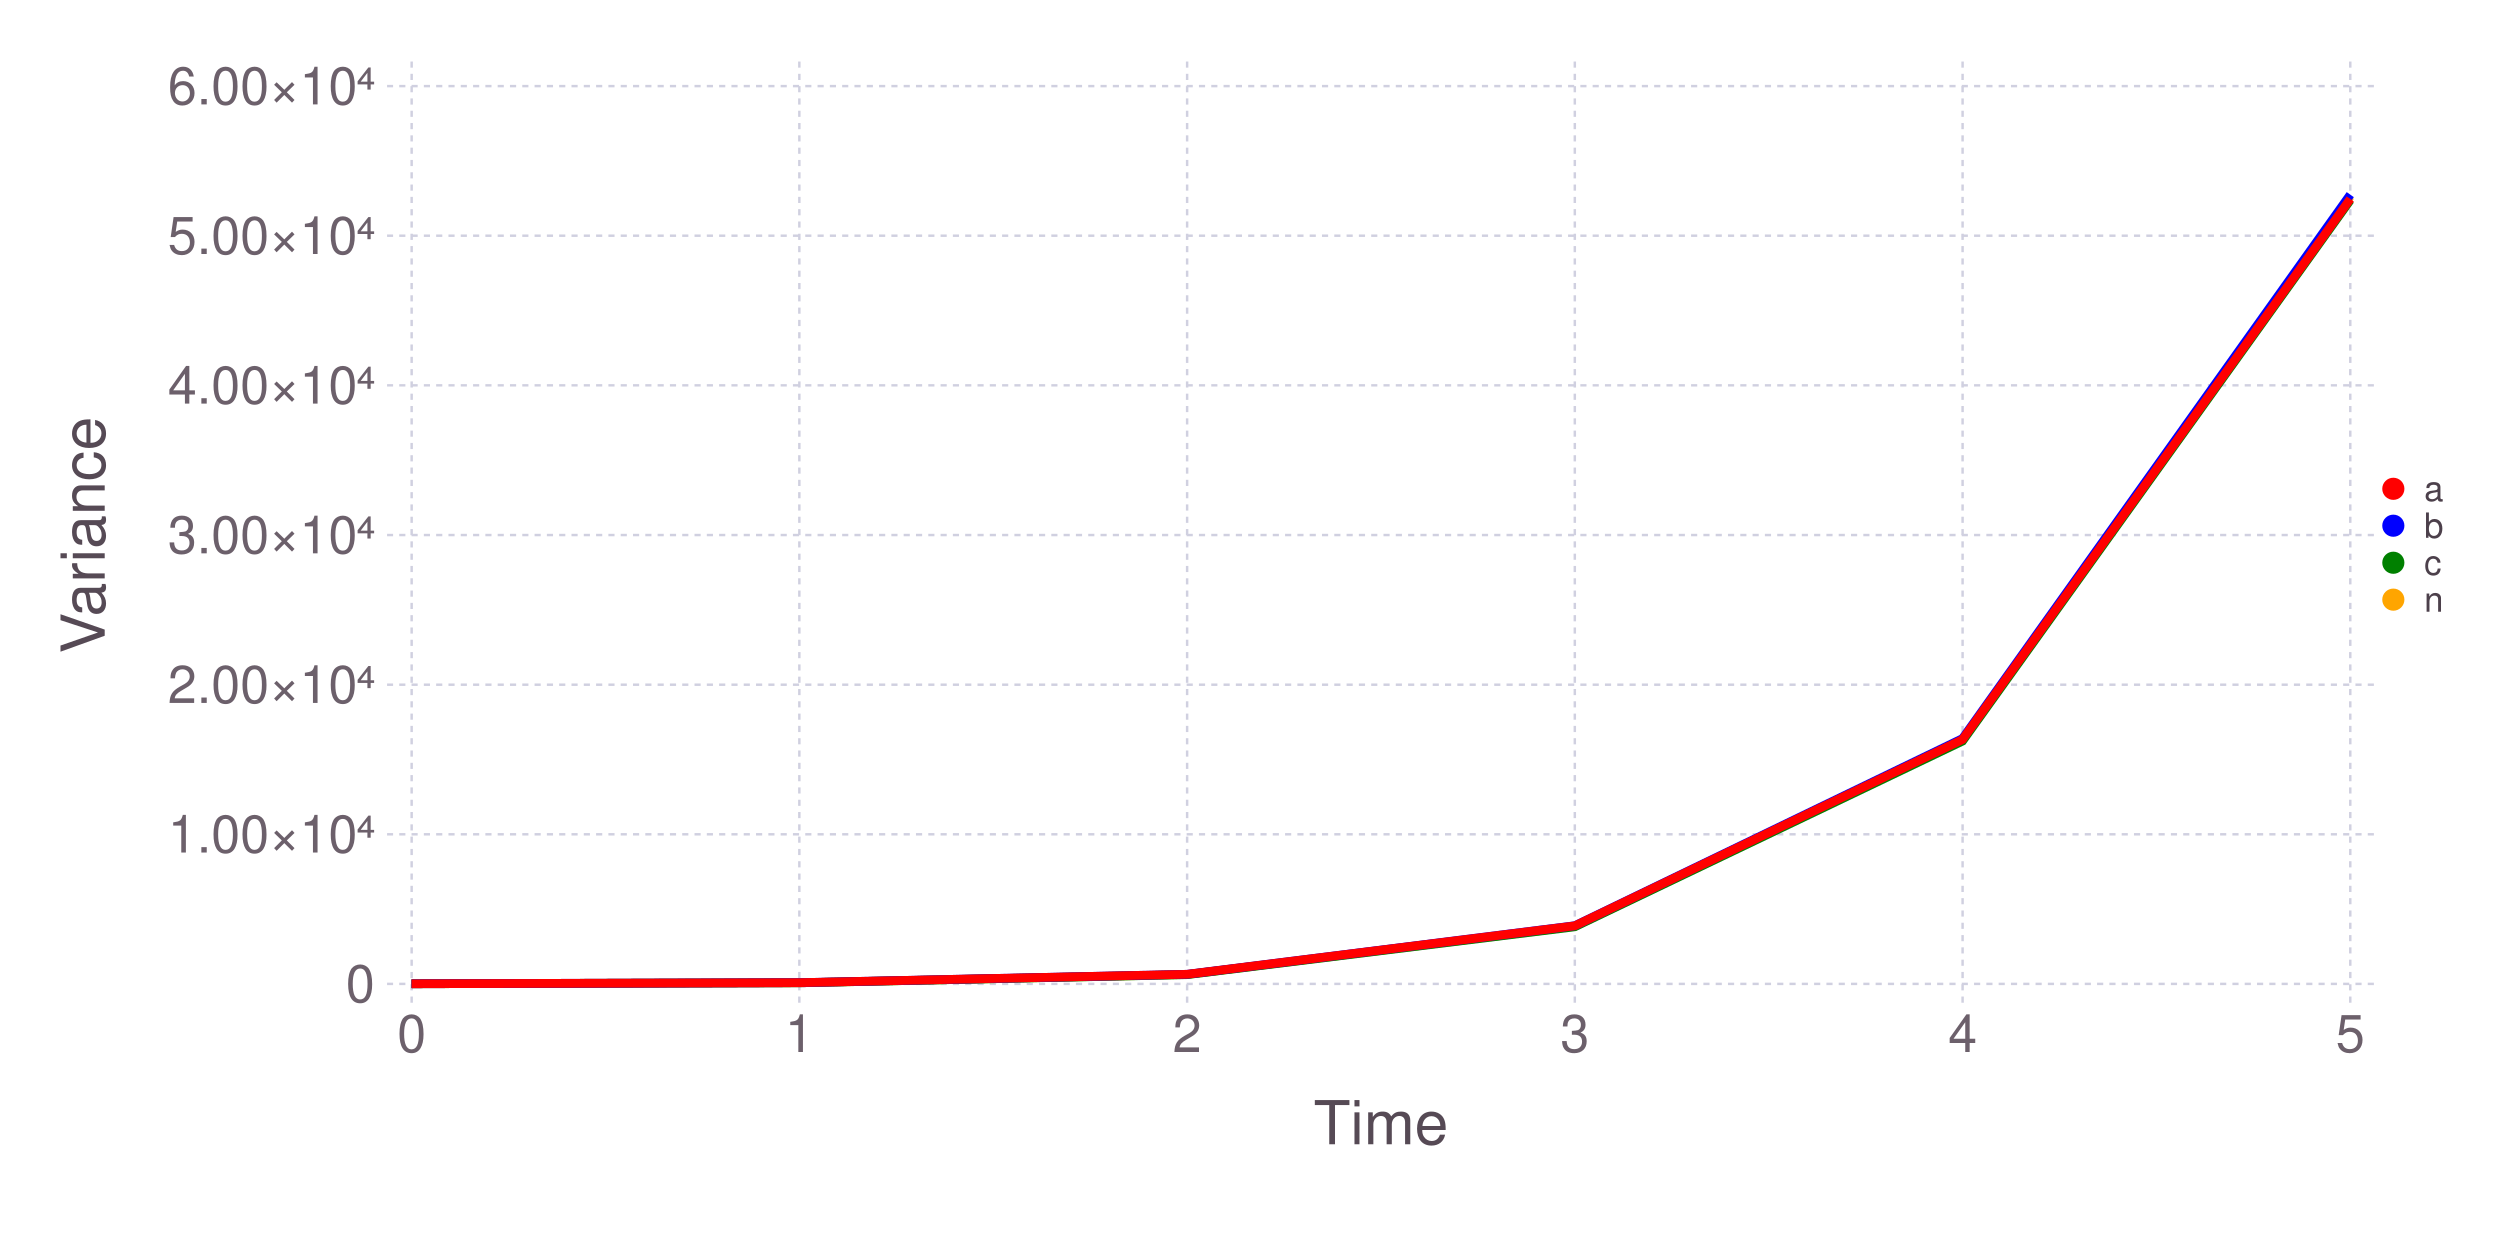
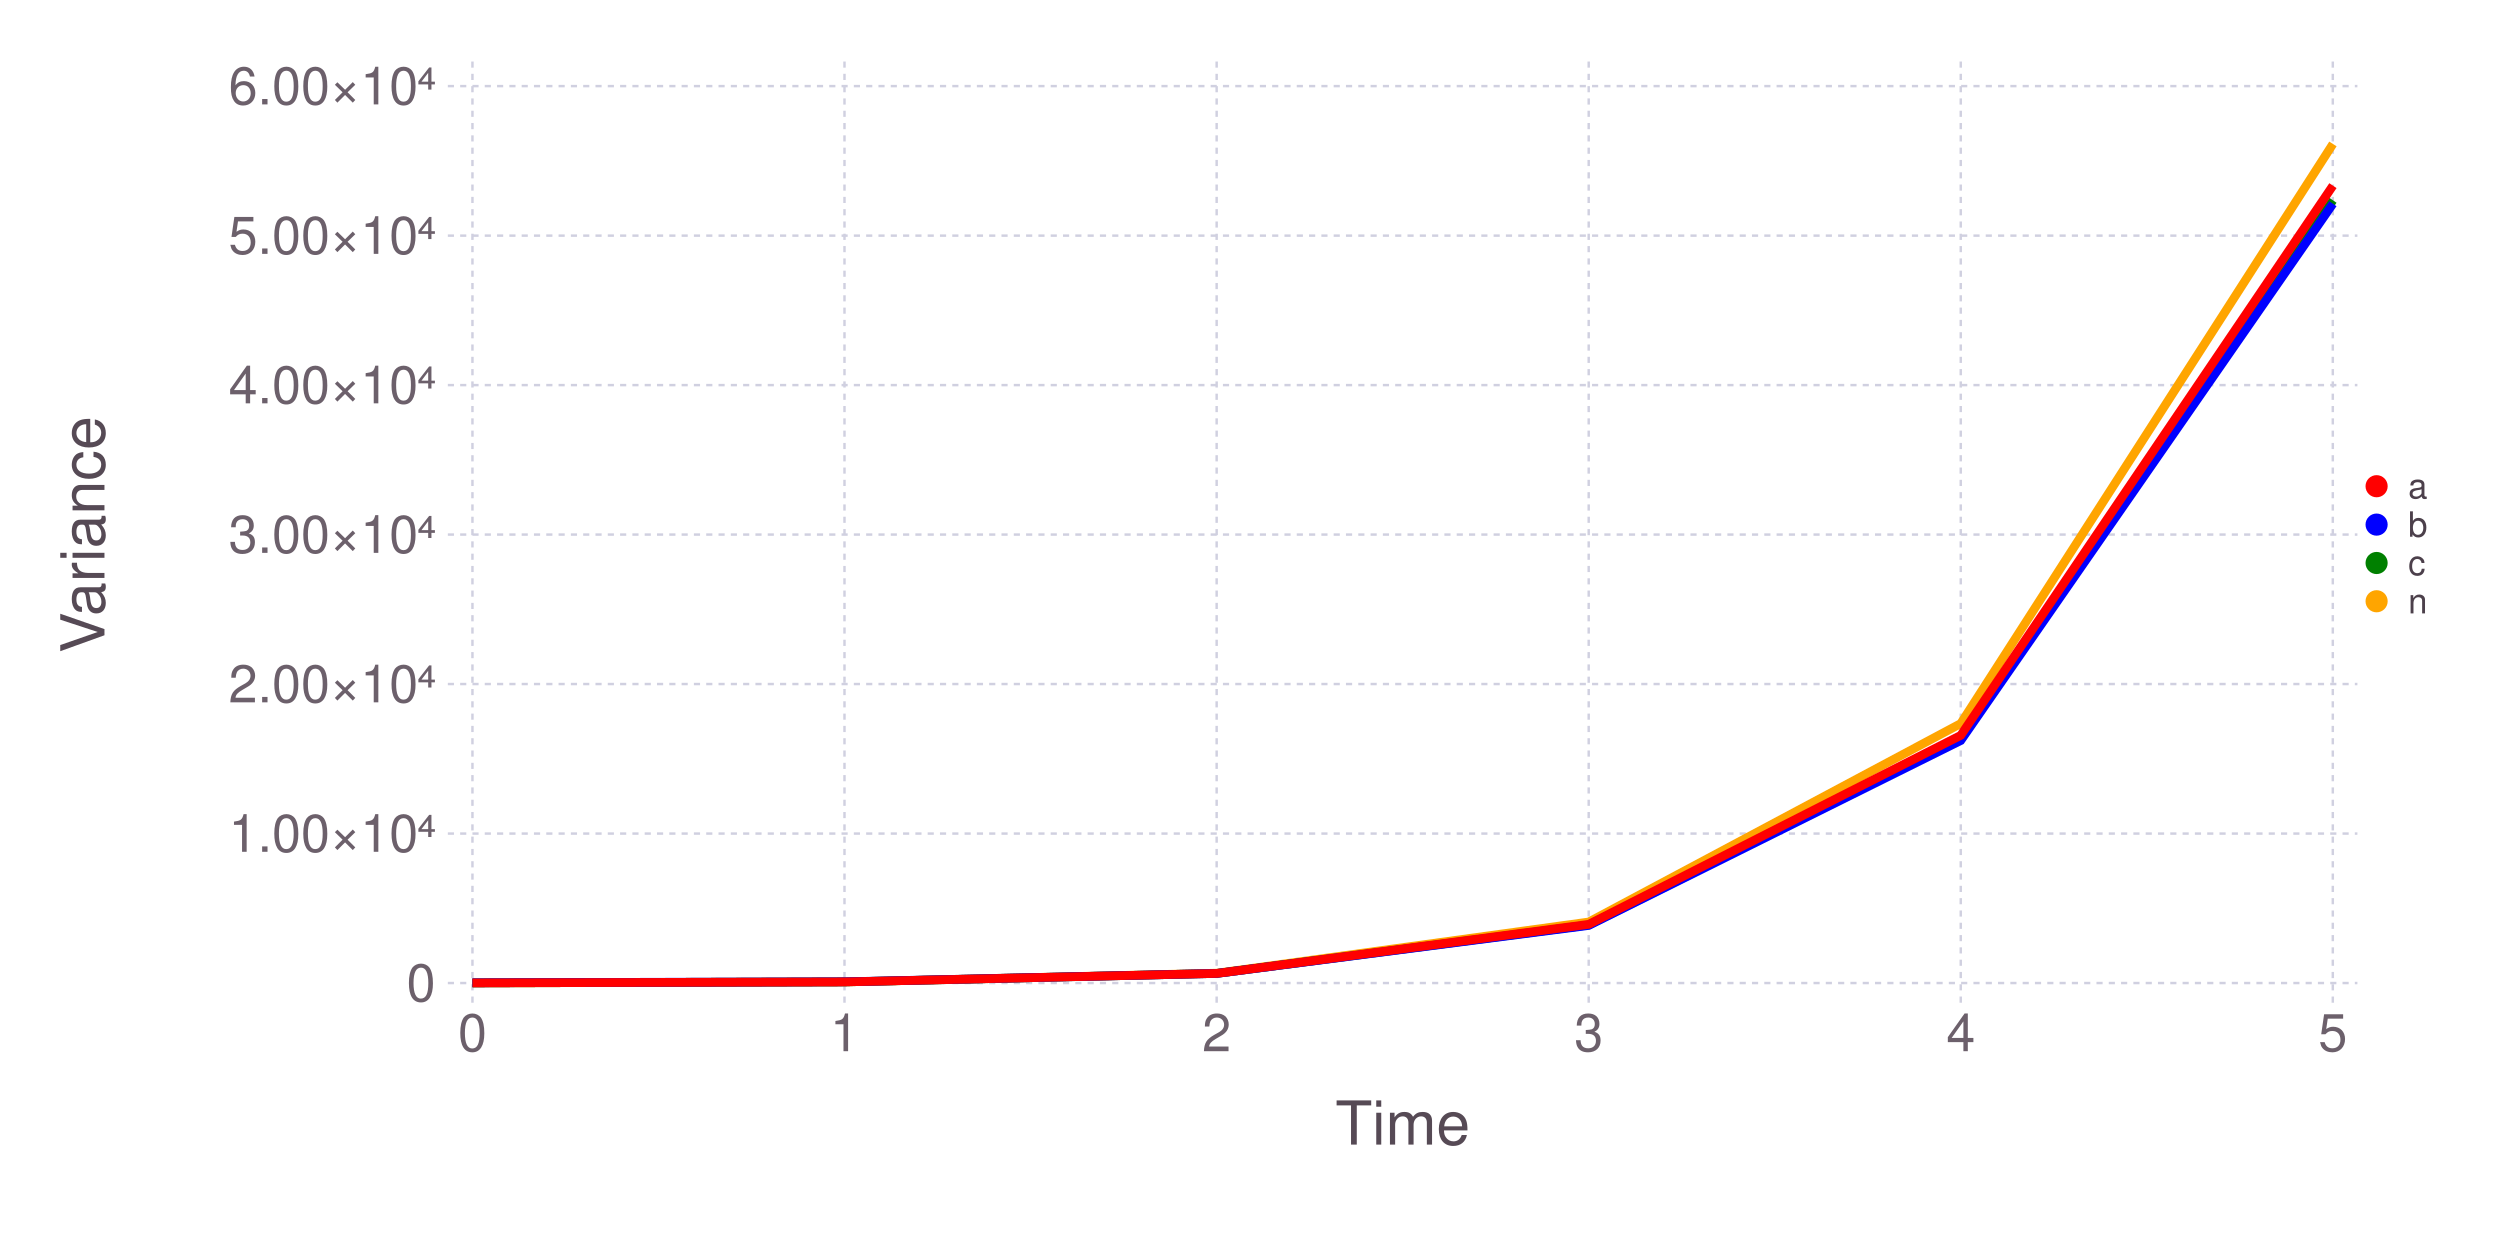
<svg xmlns="http://www.w3.org/2000/svg" version="1.2" width="203.2mm" height="101.6mm" viewBox="0 0 203.2 101.6" stroke="none" fill="#000000" stroke-width="0.3" font-size="3.88">
  <defs>
    <marker id="arrow" markerWidth="15" markerHeight="7" refX="5" refY="3.5" orient="auto" markerUnits="strokeWidth">
      <path d="M0,0 L15,3.5 L0,7 z" stroke="context-stroke" fill="context-stroke" />
    </marker>
  </defs>
-   <g class="plotroot xscalable yscalable" id="img-dc3541ad-1">
-     <g font-size="4.94" font-family="'PT Sans','Helvetica Neue','Helvetica',sans-serif" fill="#564A55" stroke="#000000" stroke-opacity="0.000" id="img-dc3541ad-2">
-       <g transform="translate(112.24,90.04)">
+   <g class="plotroot xscalable yscalable" id="img-07d7dbb3-1">
+     <g font-size="4.94" font-family="'PT Sans','Helvetica Neue','Helvetica',sans-serif" fill="#564A55" stroke="#000000" stroke-opacity="0.000" id="img-07d7dbb3-2">
+       <g transform="translate(114.01,90.07)">
        <g class="primitive">
          <text text-anchor="middle" dy="0.6em">Time</text>
        </g>
      </g>
    </g>
-     <g class="guide xlabels" font-size="4.23" font-family="'PT Sans Caption','Helvetica Neue','Helvetica',sans-serif" fill="#6C606B" id="img-dc3541ad-3">
-       <g transform="translate(33.46,82.97)">
+     <g class="guide xlabels" font-size="4.23" font-family="'PT Sans Caption','Helvetica Neue','Helvetica',sans-serif" fill="#6C606B" id="img-07d7dbb3-3">
+       <g transform="translate(38.4,82.9)">
        <g class="primitive">
          <text text-anchor="middle" dy="0.6em">0</text>
        </g>
      </g>
-       <g transform="translate(64.97,82.97)">
+       <g transform="translate(68.64,82.9)">
        <g class="primitive">
          <text text-anchor="middle" dy="0.6em">1</text>
        </g>
      </g>
-       <g transform="translate(96.49,82.97)">
+       <g transform="translate(98.89,82.9)">
        <g class="primitive">
          <text text-anchor="middle" dy="0.6em">2</text>
        </g>
      </g>
-       <g transform="translate(128,82.97)">
+       <g transform="translate(129.13,82.9)">
        <g class="primitive">
          <text text-anchor="middle" dy="0.6em">3</text>
        </g>
      </g>
-       <g transform="translate(159.52,82.97)">
+       <g transform="translate(159.37,82.9)">
        <g class="primitive">
          <text text-anchor="middle" dy="0.6em">4</text>
        </g>
      </g>
-       <g transform="translate(191.03,82.97)">
+       <g transform="translate(189.61,82.9)">
        <g class="primitive">
          <text text-anchor="middle" dy="0.6em">5</text>
        </g>
      </g>
    </g>
-     <g class="guide colorkey" id="img-dc3541ad-4">
-       <g fill="#4C404B" font-size="2.82" font-family="'PT Sans','Helvetica Neue','Helvetica',sans-serif" id="img-dc3541ad-5">
-         <g transform="translate(197.03,39.73)" id="img-dc3541ad-6">
+     <g class="guide colorkey" id="img-07d7dbb3-4">
+       <g fill="#4C404B" font-size="2.82" font-family="'PT Sans','Helvetica Neue','Helvetica',sans-serif" id="img-07d7dbb3-5">
+         <g transform="translate(195.73,39.52)" id="img-07d7dbb3-6">
          <g class="primitive">
            <text dy="0.35em">a</text>
          </g>
        </g>
-         <g transform="translate(197.03,42.73)" id="img-dc3541ad-7">
+         <g transform="translate(195.73,42.64)" id="img-07d7dbb3-7">
          <g class="primitive">
            <text dy="0.35em">b</text>
          </g>
        </g>
-         <g transform="translate(197.03,45.74)" id="img-dc3541ad-8">
+         <g transform="translate(195.73,45.76)" id="img-07d7dbb3-8">
          <g class="primitive">
            <text dy="0.35em">c</text>
          </g>
        </g>
-         <g transform="translate(197.03,48.74)" id="img-dc3541ad-9">
+         <g transform="translate(195.73,48.87)" id="img-07d7dbb3-9">
          <g class="primitive">
            <text dy="0.35em">n</text>
          </g>
        </g>
      </g>
-       <g stroke-width="0" id="img-dc3541ad-10">
-         <g stroke="#000000" stroke-opacity="0.000" fill-opacity="1" fill="#FFA500" id="img-dc3541ad-11">
-           <g transform="translate(194.53,48.74)" id="img-dc3541ad-12">
-             <circle cx="0" cy="0" r="0.9" class="primitive" />
-           </g>
-         </g>
-         <g stroke="#000000" stroke-opacity="0.000" fill-opacity="1" fill="#008000" id="img-dc3541ad-13">
-           <g transform="translate(194.53,45.74)" id="img-dc3541ad-14">
-             <circle cx="0" cy="0" r="0.9" class="primitive" />
-           </g>
-         </g>
-         <g stroke="#000000" stroke-opacity="0.000" fill-opacity="1" fill="#0000FF" id="img-dc3541ad-15">
-           <g transform="translate(194.53,42.73)" id="img-dc3541ad-16">
-             <circle cx="0" cy="0" r="0.9" class="primitive" />
-           </g>
-         </g>
-         <g stroke="#000000" stroke-opacity="0.000" fill-opacity="1" fill="#FF0000" id="img-dc3541ad-17">
-           <g transform="translate(194.53,39.73)" id="img-dc3541ad-18">
-             <circle cx="0" cy="0" r="0.9" class="primitive" />
-           </g>
-         </g>
-       </g>
-       <g fill="#362A35" font-size="3.88" font-family="'PT Sans','Helvetica Neue','Helvetica',sans-serif" stroke="#000000" stroke-opacity="0.000" id="img-dc3541ad-19">
-         <g transform="translate(194.03,36.73)" id="img-dc3541ad-20">
+       <g stroke-width="0" id="img-07d7dbb3-10">
+         <g stroke="#000000" stroke-opacity="0.000" fill-opacity="1" fill="#FFA500" id="img-07d7dbb3-11">
+           <g transform="translate(193.17,48.87)" id="img-07d7dbb3-12">
+             <circle cx="0" cy="0" r="0.9" class="primitive" />
+           </g>
+         </g>
+         <g stroke="#000000" stroke-opacity="0.000" fill-opacity="1" fill="#008000" id="img-07d7dbb3-13">
+           <g transform="translate(193.17,45.76)" id="img-07d7dbb3-14">
+             <circle cx="0" cy="0" r="0.9" class="primitive" />
+           </g>
+         </g>
+         <g stroke="#000000" stroke-opacity="0.000" fill-opacity="1" fill="#0000FF" id="img-07d7dbb3-15">
+           <g transform="translate(193.17,42.64)" id="img-07d7dbb3-16">
+             <circle cx="0" cy="0" r="0.9" class="primitive" />
+           </g>
+         </g>
+         <g stroke="#000000" stroke-opacity="0.000" fill-opacity="1" fill="#FF0000" id="img-07d7dbb3-17">
+           <g transform="translate(193.17,39.52)" id="img-07d7dbb3-18">
+             <circle cx="0" cy="0" r="0.9" class="primitive" />
+           </g>
+         </g>
+       </g>
+       <g fill="#362A35" font-size="3.88" font-family="'PT Sans','Helvetica Neue','Helvetica',sans-serif" stroke="#000000" stroke-opacity="0.000" id="img-07d7dbb3-19">
+         <g transform="translate(192.61,36.47)" id="img-07d7dbb3-20">
          <g class="primitive">
            <text dy="-0em" />
          </g>
        </g>
      </g>
    </g>
-     <g clip-path="url(#img-dc3541ad-21)">
-       <g id="img-dc3541ad-22">
-         <g pointer-events="visible" stroke-width="0.3" fill="#000000" fill-opacity="0.000" stroke="#000000" stroke-opacity="0.000" class="guide background" id="img-dc3541ad-23">
-           <g transform="translate(112.24,43.49)" id="img-dc3541ad-24">
-             <path d="M-80.79,-38.49 L80.79,-38.49 80.79,38.49 -80.79,38.49  z" class="primitive" />
-           </g>
-         </g>
-         <g class="guide ygridlines xfixed" stroke-dasharray="0.5,0.5" stroke-width="0.2" stroke="#D0D0E0" id="img-dc3541ad-25">
-           <g transform="translate(112.24,79.97)" id="img-dc3541ad-26">
-             <path fill="none" d="M-80.79,0 L80.79,0 " class="primitive" />
-           </g>
-           <g transform="translate(112.24,67.81)" id="img-dc3541ad-27">
-             <path fill="none" d="M-80.79,0 L80.79,0 " class="primitive" />
-           </g>
-           <g transform="translate(112.24,55.65)" id="img-dc3541ad-28">
-             <path fill="none" d="M-80.79,0 L80.79,0 " class="primitive" />
-           </g>
-           <g transform="translate(112.24,43.49)" id="img-dc3541ad-29">
-             <path fill="none" d="M-80.79,0 L80.79,0 " class="primitive" />
-           </g>
-           <g transform="translate(112.24,31.32)" id="img-dc3541ad-30">
-             <path fill="none" d="M-80.79,0 L80.79,0 " class="primitive" />
-           </g>
-           <g transform="translate(112.24,19.16)" id="img-dc3541ad-31">
-             <path fill="none" d="M-80.79,0 L80.79,0 " class="primitive" />
-           </g>
-           <g transform="translate(112.24,7)" id="img-dc3541ad-32">
-             <path fill="none" d="M-80.79,0 L80.79,0 " class="primitive" />
-           </g>
-         </g>
-         <g class="guide xgridlines yfixed" stroke-dasharray="0.5,0.5" stroke-width="0.2" stroke="#D0D0E0" id="img-dc3541ad-33">
-           <g transform="translate(33.46,43.49)" id="img-dc3541ad-34">
-             <path fill="none" d="M0,-38.49 L0,38.49 " class="primitive" />
-           </g>
-           <g transform="translate(64.97,43.49)" id="img-dc3541ad-35">
-             <path fill="none" d="M0,-38.49 L0,38.49 " class="primitive" />
-           </g>
-           <g transform="translate(96.49,43.49)" id="img-dc3541ad-36">
-             <path fill="none" d="M0,-38.49 L0,38.49 " class="primitive" />
-           </g>
-           <g transform="translate(128,43.49)" id="img-dc3541ad-37">
-             <path fill="none" d="M0,-38.49 L0,38.49 " class="primitive" />
-           </g>
-           <g transform="translate(159.52,43.49)" id="img-dc3541ad-38">
-             <path fill="none" d="M0,-38.49 L0,38.49 " class="primitive" />
-           </g>
-           <g transform="translate(191.03,43.49)" id="img-dc3541ad-39">
-             <path fill="none" d="M0,-38.49 L0,38.49 " class="primitive" />
-           </g>
-         </g>
-         <g class="plotpanel" id="img-dc3541ad-40">
-           <g stroke-width="0.71" fill="#000000" fill-opacity="0.000" class="geometry" id="img-dc3541ad-41">
-             <g class="color_RGBA{N0f8}(1.0,0.647,0.0,1.0)" stroke-dasharray="none" stroke="#FFA500" id="img-dc3541ad-42">
-               <g transform="translate(112.24,65.07)" id="img-dc3541ad-43">
-                 <path fill="none" d="M-78.79,14.89 L-47.27,14.81 -15.76,14.14 15.76,10.22 47.27,-4.94 78.79,-49.11 " class="primitive" />
-               </g>
-             </g>
-           </g>
-           <g stroke-width="0.71" fill="#000000" fill-opacity="0.000" class="geometry" id="img-dc3541ad-44">
-             <g class="color_RGBA{N0f8}(0.0,0.502,0.0,1.0)" stroke-dasharray="none" stroke="#008000" id="img-dc3541ad-45">
-               <g transform="translate(112.24,65.15)" id="img-dc3541ad-46">
-                 <path fill="none" d="M-78.79,14.81 L-47.27,14.73 -15.76,14.07 15.76,10.18 47.27,-4.91 78.79,-48.88 " class="primitive" />
-               </g>
-             </g>
-           </g>
-           <g stroke-width="0.71" fill="#000000" fill-opacity="0.000" class="geometry" id="img-dc3541ad-47">
-             <g class="color_RGBA{N0f8}(0.0,0.0,1.0,1.0)" stroke-dasharray="none" stroke="#0000FF" id="img-dc3541ad-48">
-               <g transform="translate(112.24,65.02)" id="img-dc3541ad-49">
-                 <path fill="none" d="M-78.79,14.94 L-47.27,14.85 -15.76,14.17 15.76,10.22 47.27,-4.99 78.79,-49.2 " class="primitive" />
-               </g>
-             </g>
-           </g>
-           <g stroke-width="0.71" fill="#000000" fill-opacity="0.000" class="geometry" id="img-dc3541ad-50">
-             <g class="color_RGBA{N0f8}(1.0,0.0,0.0,1.0)" stroke-dasharray="none" stroke="#FF0000" id="img-dc3541ad-51">
-               <g transform="translate(112.24,65.09)" id="img-dc3541ad-52">
-                 <path fill="none" d="M-78.79,14.87 L-47.27,14.78 -15.76,14.1 15.76,10.16 47.27,-4.98 78.79,-48.92 " class="primitive" />
-               </g>
-             </g>
-           </g>
-         </g>
-       </g>
-     </g>
-     <g class="guide ylabels" font-size="4.23" font-family="'PT Sans Caption','Helvetica Neue','Helvetica',sans-serif" fill="#6C606B" id="img-dc3541ad-53">
-       <g transform="translate(30.46,79.97)" id="img-dc3541ad-54">
+     <g clip-path="url(#img-07d7dbb3-21)">
+       <g id="img-07d7dbb3-22">
+         <g pointer-events="visible" stroke-width="0.3" fill="#000000" fill-opacity="0.000" stroke="#000000" stroke-opacity="0.000" class="guide background" id="img-07d7dbb3-23">
+           <g transform="translate(114.01,43.45)" id="img-07d7dbb3-24">
+             <path d="M-77.61,-38.45 L77.61,-38.45 77.61,38.45 -77.61,38.45  z" class="primitive" />
+           </g>
+         </g>
+         <g class="guide ygridlines xfixed" stroke-dasharray="0.5,0.5" stroke-width="0.2" stroke="#D0D0E0" id="img-07d7dbb3-25">
+           <g transform="translate(114.01,79.9)" id="img-07d7dbb3-26">
+             <path fill="none" d="M-77.61,0 L77.61,0 " class="primitive" />
+           </g>
+           <g transform="translate(114.01,67.75)" id="img-07d7dbb3-27">
+             <path fill="none" d="M-77.61,0 L77.61,0 " class="primitive" />
+           </g>
+           <g transform="translate(114.01,55.6)" id="img-07d7dbb3-28">
+             <path fill="none" d="M-77.61,0 L77.61,0 " class="primitive" />
+           </g>
+           <g transform="translate(114.01,43.45)" id="img-07d7dbb3-29">
+             <path fill="none" d="M-77.61,0 L77.61,0 " class="primitive" />
+           </g>
+           <g transform="translate(114.01,31.3)" id="img-07d7dbb3-30">
+             <path fill="none" d="M-77.61,0 L77.61,0 " class="primitive" />
+           </g>
+           <g transform="translate(114.01,19.15)" id="img-07d7dbb3-31">
+             <path fill="none" d="M-77.61,0 L77.61,0 " class="primitive" />
+           </g>
+           <g transform="translate(114.01,7)" id="img-07d7dbb3-32">
+             <path fill="none" d="M-77.61,0 L77.61,0 " class="primitive" />
+           </g>
+         </g>
+         <g class="guide xgridlines yfixed" stroke-dasharray="0.5,0.5" stroke-width="0.2" stroke="#D0D0E0" id="img-07d7dbb3-33">
+           <g transform="translate(38.4,43.45)" id="img-07d7dbb3-34">
+             <path fill="none" d="M0,-38.45 L0,38.45 " class="primitive" />
+           </g>
+           <g transform="translate(68.64,43.45)" id="img-07d7dbb3-35">
+             <path fill="none" d="M0,-38.45 L0,38.45 " class="primitive" />
+           </g>
+           <g transform="translate(98.89,43.45)" id="img-07d7dbb3-36">
+             <path fill="none" d="M0,-38.45 L0,38.45 " class="primitive" />
+           </g>
+           <g transform="translate(129.13,43.45)" id="img-07d7dbb3-37">
+             <path fill="none" d="M0,-38.45 L0,38.45 " class="primitive" />
+           </g>
+           <g transform="translate(159.37,43.45)" id="img-07d7dbb3-38">
+             <path fill="none" d="M0,-38.45 L0,38.45 " class="primitive" />
+           </g>
+           <g transform="translate(189.61,43.45)" id="img-07d7dbb3-39">
+             <path fill="none" d="M0,-38.45 L0,38.45 " class="primitive" />
+           </g>
+         </g>
+         <g class="plotpanel" id="img-07d7dbb3-40">
+           <g stroke-width="0.71" fill="#000000" fill-opacity="0.000" class="geometry" id="img-07d7dbb3-41">
+             <g class="color_RGBA{N0f8}(1.0,0.647,0.0,1.0)" stroke-dasharray="none" stroke="#FFA500" id="img-07d7dbb3-42">
+               <g transform="translate(114.01,64.04)" id="img-07d7dbb3-43">
+                 <path fill="none" d="M-75.61,15.85 L-45.36,15.77 -15.12,15.06 15.12,10.9 45.36,-5.23 75.61,-52.34 " class="primitive" />
+               </g>
+             </g>
+           </g>
+           <g stroke-width="0.71" fill="#000000" fill-opacity="0.000" class="geometry" id="img-07d7dbb3-44">
+             <g class="color_RGBA{N0f8}(0.0,0.502,0.0,1.0)" stroke-dasharray="none" stroke="#008000" id="img-07d7dbb3-45">
+               <g transform="translate(114.01,65.06)" id="img-07d7dbb3-46">
+                 <path fill="none" d="M-75.61,14.83 L-45.36,14.75 -15.12,14.06 15.12,10.12 45.36,-4.98 75.61,-48.78 " class="primitive" />
+               </g>
+             </g>
+           </g>
+           <g stroke-width="0.71" fill="#000000" fill-opacity="0.000" class="geometry" id="img-07d7dbb3-47">
+             <g class="color_RGBA{N0f8}(0.0,0.0,1.0,1.0)" stroke-dasharray="none" stroke="#0000FF" id="img-07d7dbb3-48">
+               <g transform="translate(114.01,65.13)" id="img-07d7dbb3-49">
+                 <path fill="none" d="M-75.61,14.75 L-45.36,14.67 -15.12,13.99 15.12,10.09 45.36,-4.94 75.61,-48.57 " class="primitive" />
+               </g>
+             </g>
+           </g>
+           <g stroke-width="0.71" fill="#000000" fill-opacity="0.000" class="geometry" id="img-07d7dbb3-50">
+             <g class="color_RGBA{N0f8}(1.0,0.0,0.0,1.0)" stroke-dasharray="none" stroke="#FF0000" id="img-07d7dbb3-51">
+               <g transform="translate(114.01,64.8)" id="img-07d7dbb3-52">
+                 <path fill="none" d="M-75.61,15.09 L-45.36,15.01 -15.12,14.32 15.12,10.33 45.36,-5.03 75.61,-49.71 " class="primitive" />
+               </g>
+             </g>
+           </g>
+         </g>
+       </g>
+     </g>
+     <g class="guide ylabels" font-size="4.23" font-family="'PT Sans Caption','Helvetica Neue','Helvetica',sans-serif" fill="#6C606B" id="img-07d7dbb3-53">
+       <g transform="translate(35.4,79.9)" id="img-07d7dbb3-54">
        <g class="primitive">
          <text text-anchor="end" dy="0.35em">0</text>
        </g>
      </g>
-       <g transform="translate(30.46,67.81)" id="img-dc3541ad-55">
+       <g transform="translate(35.4,67.75)" id="img-07d7dbb3-55">
        <g class="primitive">
          <text text-anchor="end" dy="0.35em">1.00×10⁴</text>
        </g>
      </g>
-       <g transform="translate(30.46,55.65)" id="img-dc3541ad-56">
+       <g transform="translate(35.4,55.6)" id="img-07d7dbb3-56">
        <g class="primitive">
          <text text-anchor="end" dy="0.35em">2.00×10⁴</text>
        </g>
      </g>
-       <g transform="translate(30.46,43.49)" id="img-dc3541ad-57">
+       <g transform="translate(35.4,43.45)" id="img-07d7dbb3-57">
        <g class="primitive">
          <text text-anchor="end" dy="0.35em">3.00×10⁴</text>
        </g>
      </g>
-       <g transform="translate(30.46,31.32)" id="img-dc3541ad-58">
+       <g transform="translate(35.4,31.3)" id="img-07d7dbb3-58">
        <g class="primitive">
          <text text-anchor="end" dy="0.35em">4.00×10⁴</text>
        </g>
      </g>
-       <g transform="translate(30.46,19.16)" id="img-dc3541ad-59">
+       <g transform="translate(35.4,19.15)" id="img-07d7dbb3-59">
        <g class="primitive">
          <text text-anchor="end" dy="0.35em">5.00×10⁴</text>
        </g>
      </g>
-       <g transform="translate(30.46,7)" id="img-dc3541ad-60">
+       <g transform="translate(35.4,7)" id="img-07d7dbb3-60">
        <g class="primitive">
          <text text-anchor="end" dy="0.35em">6.00×10⁴</text>
        </g>
      </g>
    </g>
-     <g font-size="4.94" font-family="'PT Sans','Helvetica Neue','Helvetica',sans-serif" fill="#564A55" stroke="#000000" stroke-opacity="0.000" id="img-dc3541ad-61">
-       <g transform="translate(8.78,41.49)" id="img-dc3541ad-62">
+     <g font-size="4.94" font-family="'PT Sans','Helvetica Neue','Helvetica',sans-serif" fill="#564A55" stroke="#000000" stroke-opacity="0.000" id="img-07d7dbb3-61">
+       <g transform="translate(8.76,41.45)" id="img-07d7dbb3-62">
        <g class="primitive">
          <text text-anchor="middle" dy="0.35em" transform="rotate(-90,0, 2)">Variance</text>
        </g>
      </g>
    </g>
  </g>
  <defs>
-     <clipPath id="img-dc3541ad-21">
-       <path d="M31.46,5 L193.03,5 193.03,81.97 31.46,81.97 " />
+     <clipPath id="img-07d7dbb3-21">
+       <path d="M36.4,5 L191.61,5 191.61,81.9 36.4,81.9 " />
    </clipPath>
  </defs>
</svg>
